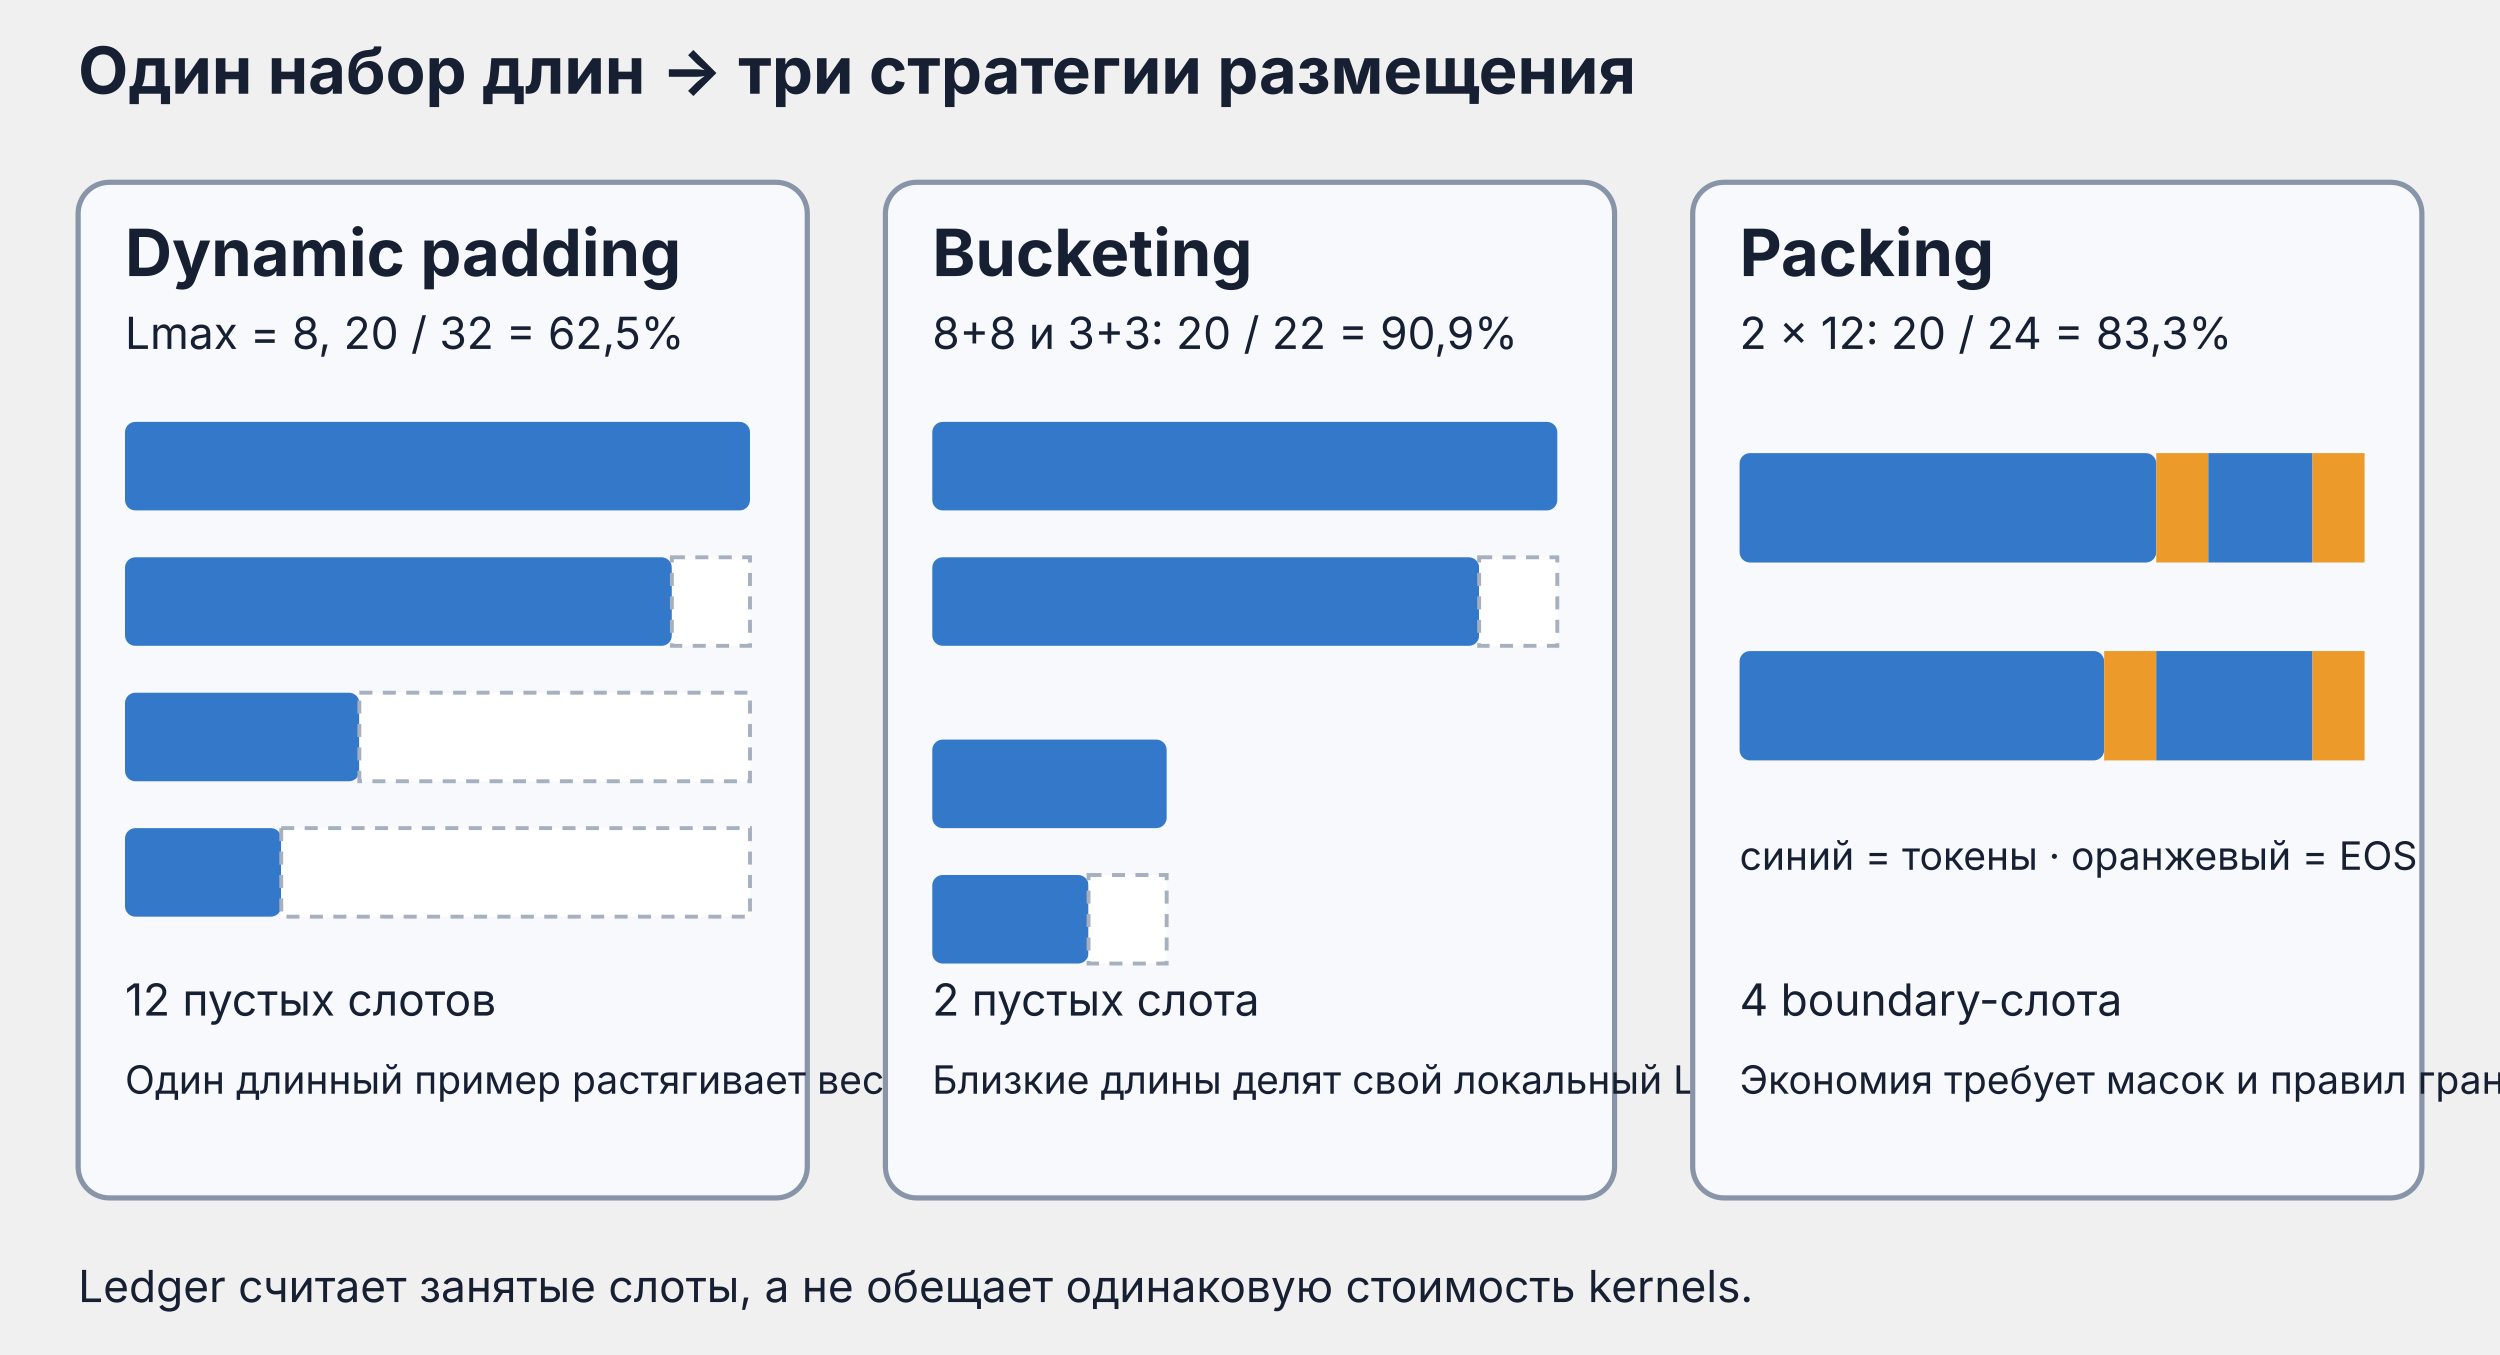
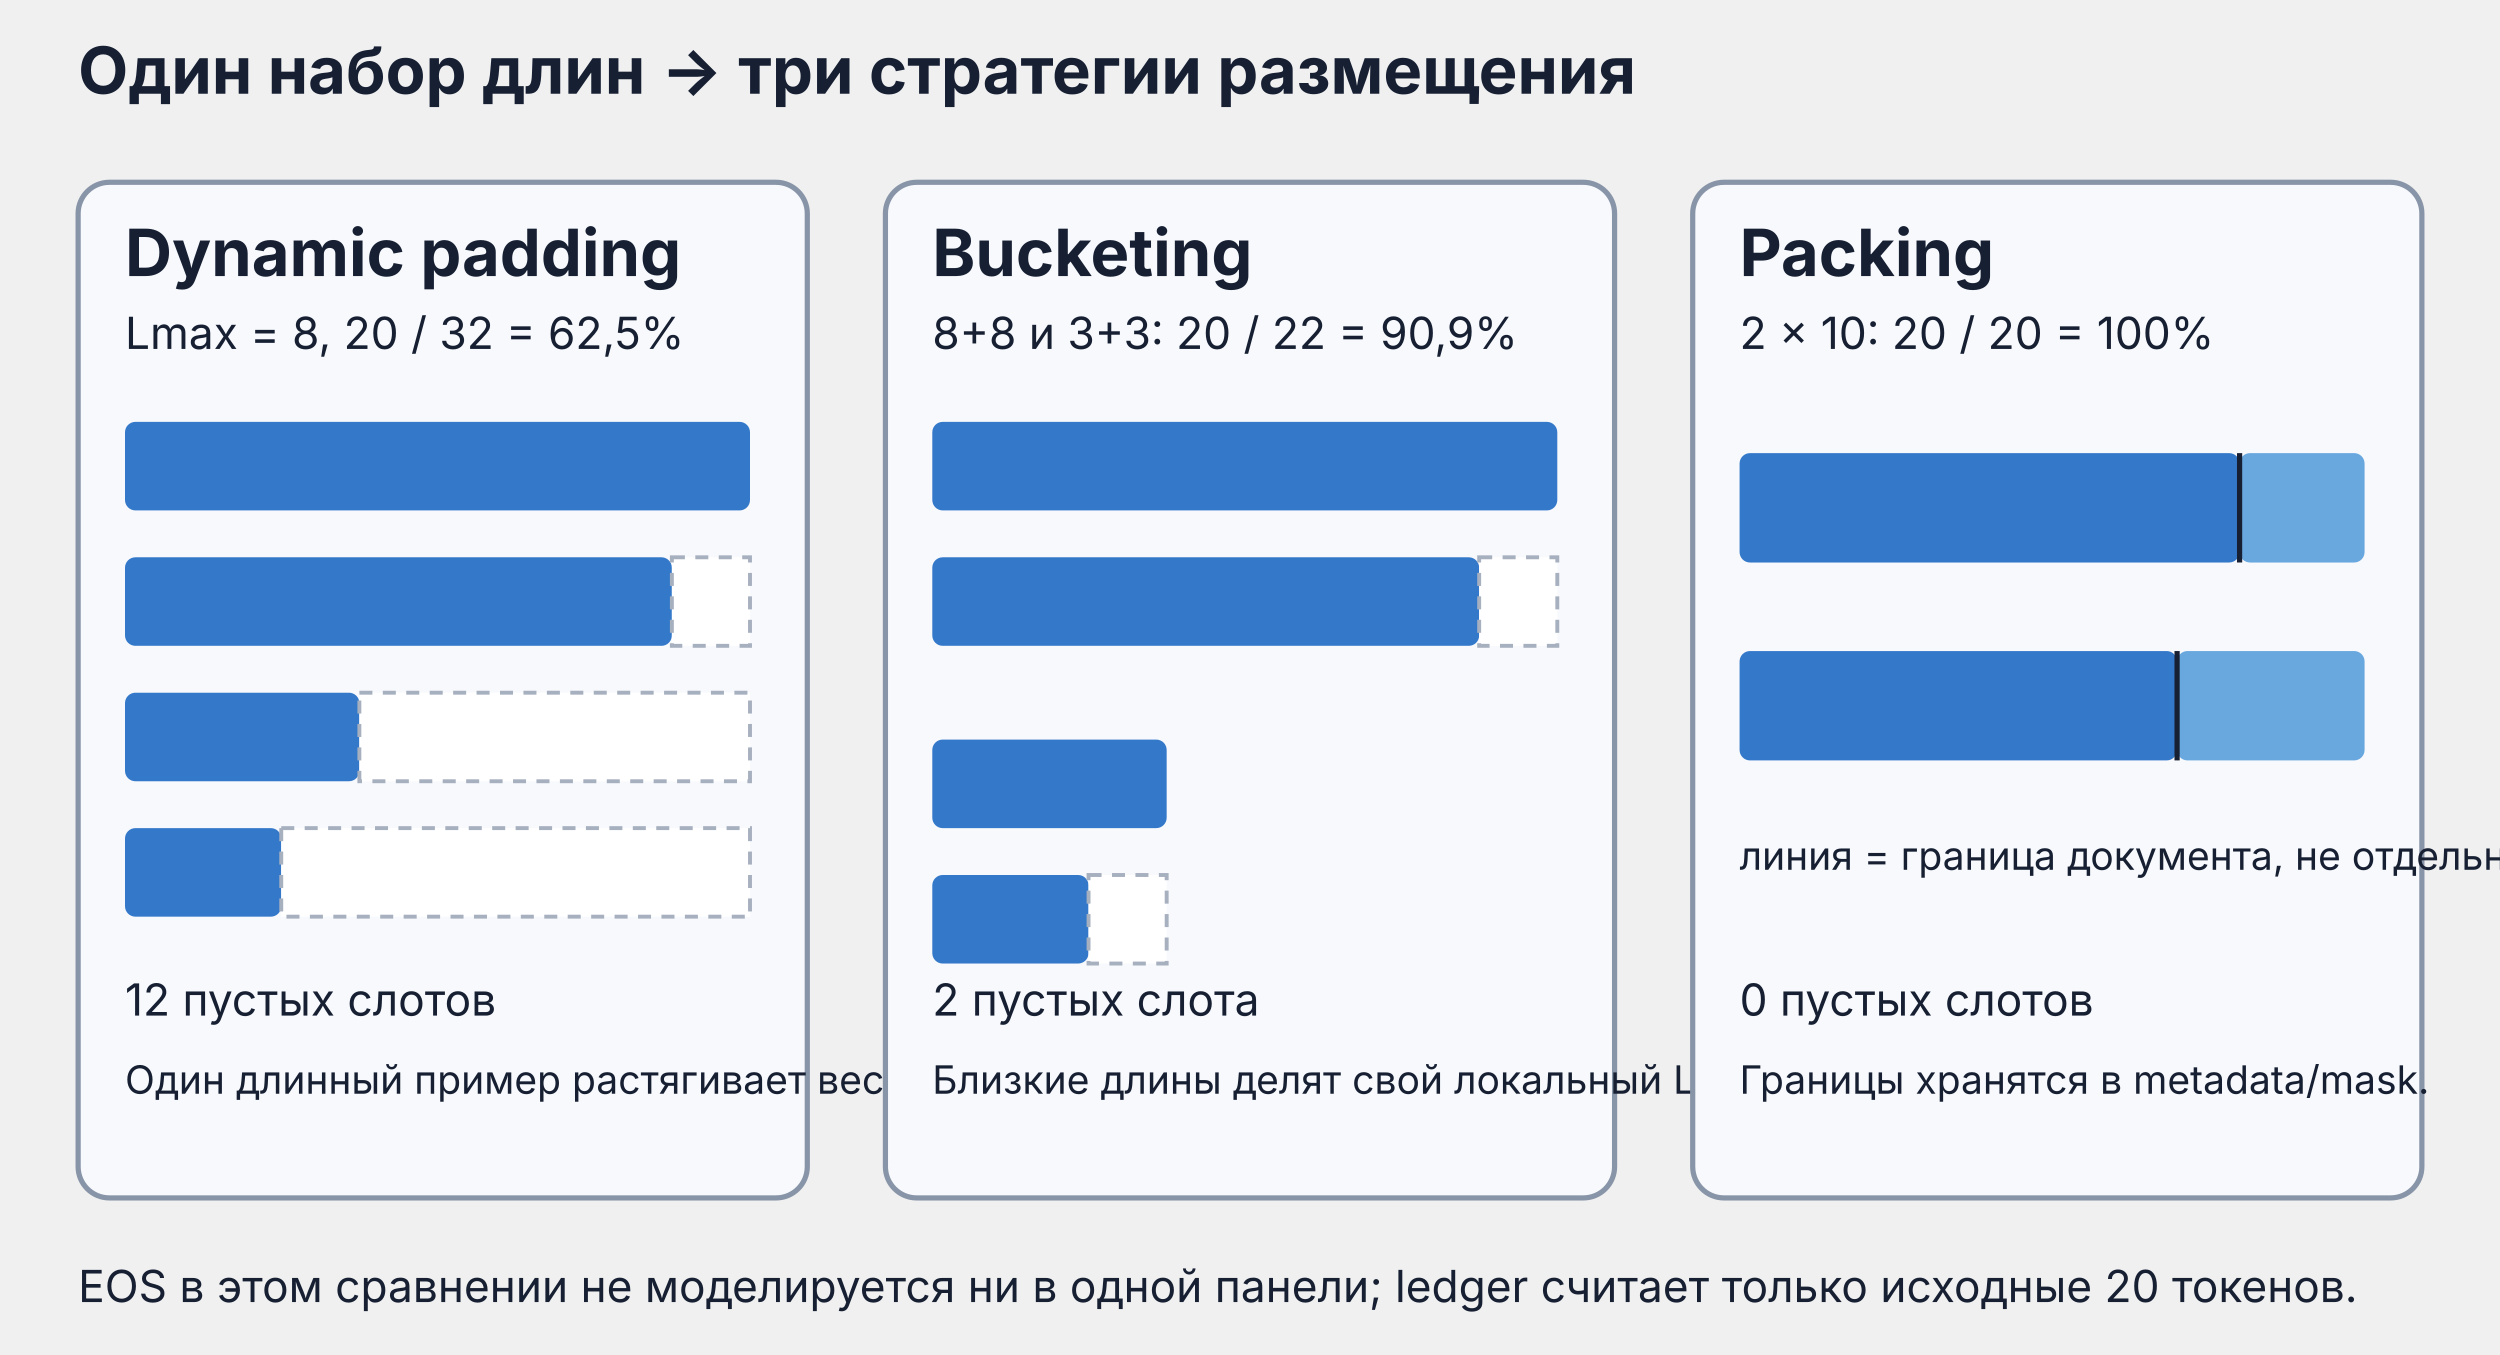
<svg xmlns="http://www.w3.org/2000/svg" viewBox="0 0 960 520" role="img" aria-labelledby="title desc">
  <style>
-     text{font-family:Inter,Arial,sans-serif;fill:#172033}.h{font-size:25px;font-weight:700}.s{font-size:17px}.n{font-size:15px}.box{fill:#f7f9fc;stroke:#8894a7;stroke-width:2}.tok{fill:#3478c9}.pad{fill:#fff;stroke:#a7b0bf;stroke-width:1.5;stroke-dasharray:5 4}.eos{fill:#ec9a29}.sep{stroke:#172033;stroke-width:2}
+     text{font-family:Inter,Arial,sans-serif;fill:#172033}.h{font-size:25px;font-weight:700}.s{font-size:17px}.n{font-size:15px}.box{fill:#f7f9fc;stroke:#8894a7;stroke-width:2}.tok{fill:#3478c9}.tok2{fill:#69a7df}.pad{fill:#fff;stroke:#a7b0bf;stroke-width:1.5;stroke-dasharray:5 4}.sep{stroke:#172033;stroke-width:2}
  </style>
  <text x="30" y="36" class="h">Один набор длин → три стратегии размещения</text>
  <g transform="translate(30 70)">
    <rect class="box" width="280" height="390" rx="12" />
    <text x="18" y="36" class="h">Dynamic padding</text>
    <text x="18" y="64" class="s">Lmax = 8, 20 / 32 = 62,5%</text>
    <g transform="translate(18 92)">
      <rect class="tok" width="240" height="34" rx="4" />
      <rect class="tok" y="52" width="210" height="34" rx="4" />
      <rect class="pad" x="210" y="52" width="30" height="34" />
      <rect class="tok" y="104" width="90" height="34" rx="4" />
      <rect class="pad" x="90" y="104" width="150" height="34" />
      <rect class="tok" y="156" width="60" height="34" rx="4" />
      <rect class="pad" x="60" y="156" width="180" height="34" />
    </g>
    <text x="18" y="320" class="s">12 пустых слотов</text>
    <text x="18" y="350" class="n">Один длинный пример растягивает весь batch.</text>
  </g>
  <g transform="translate(340 70)">
    <rect class="box" width="280" height="390" rx="12" />
    <text x="18" y="36" class="h">Bucketing</text>
    <text x="18" y="64" class="s">8+8 и 3+3: 20 / 22 = 90,9%</text>
    <g transform="translate(18 92)">
      <rect class="tok" width="240" height="34" rx="4" />
      <rect class="tok" y="52" width="210" height="34" rx="4" />
      <rect class="pad" x="210" y="52" width="30" height="34" />
      <rect class="tok" y="122" width="90" height="34" rx="4" />
      <rect class="tok" y="174" width="60" height="34" rx="4" />
      <rect class="pad" x="60" y="174" width="30" height="34" />
    </g>
    <text x="18" y="320" class="s">2 пустых слота</text>
    <text x="18" y="350" class="n">Близкие длины делят свой локальный Lmax.</text>
  </g>
  <g transform="translate(650 70)">
    <rect class="box" width="280" height="390" rx="12" />
    <text x="18" y="36" class="h">Packing</text>
-     <text x="18" y="64" class="s">2 × 12: 20 / 24 = 83,3%</text>
+     <text x="18" y="64" class="s">2 × 10: 20 / 20 = 100%</text>
    <g transform="translate(18 104)">
-       <rect class="tok" width="160" height="42" rx="4" />
-       <rect class="eos" x="160" width="20" height="42" />
-       <rect class="tok" x="180" width="40" height="42" />
-       <rect class="eos" x="220" width="20" height="42" />
-       <rect class="tok" y="76" width="140" height="42" rx="4" />
-       <rect class="eos" x="140" y="76" width="20" height="42" />
-       <rect class="tok" x="160" y="76" width="60" height="42" />
-       <rect class="eos" x="220" y="76" width="20" height="42" />
-       <text x="0" y="160" class="n">синий = токены · оранжевый = EOS</text>
+       <rect class="tok" width="192" height="42" rx="4" />
+       <rect class="tok2" x="192" width="48" height="42" rx="4" />
+       <path class="sep" d="M192 0v42" />
+       <rect class="tok" y="76" width="168" height="42" rx="4" />
+       <rect class="tok2" x="168" y="76" width="72" height="42" rx="4" />
+       <path class="sep" d="M168 76v42" />
+       <text x="0" y="160" class="n">линия = граница документа, не отдельный слот</text>
    </g>
-     <text x="18" y="320" class="s">4 boundary-слота</text>
-     <text x="18" y="350" class="n">Экономия требует масок и правил границ.</text>
+     <text x="18" y="320" class="s">0 пустых слотов</text>
+     <text x="18" y="350" class="n">Границы хранятся в metadata/mask.</text>
  </g>
-   <text x="30" y="500" class="s">Ledger считает занятые слоты, а не обещает одинаковую стоимость kernels.</text>
+   <text x="30" y="500" class="s">EOS в этом сравнении не моделируется ни в одной панели; ledger считает только исходные 20 токенов.</text>
</svg>
